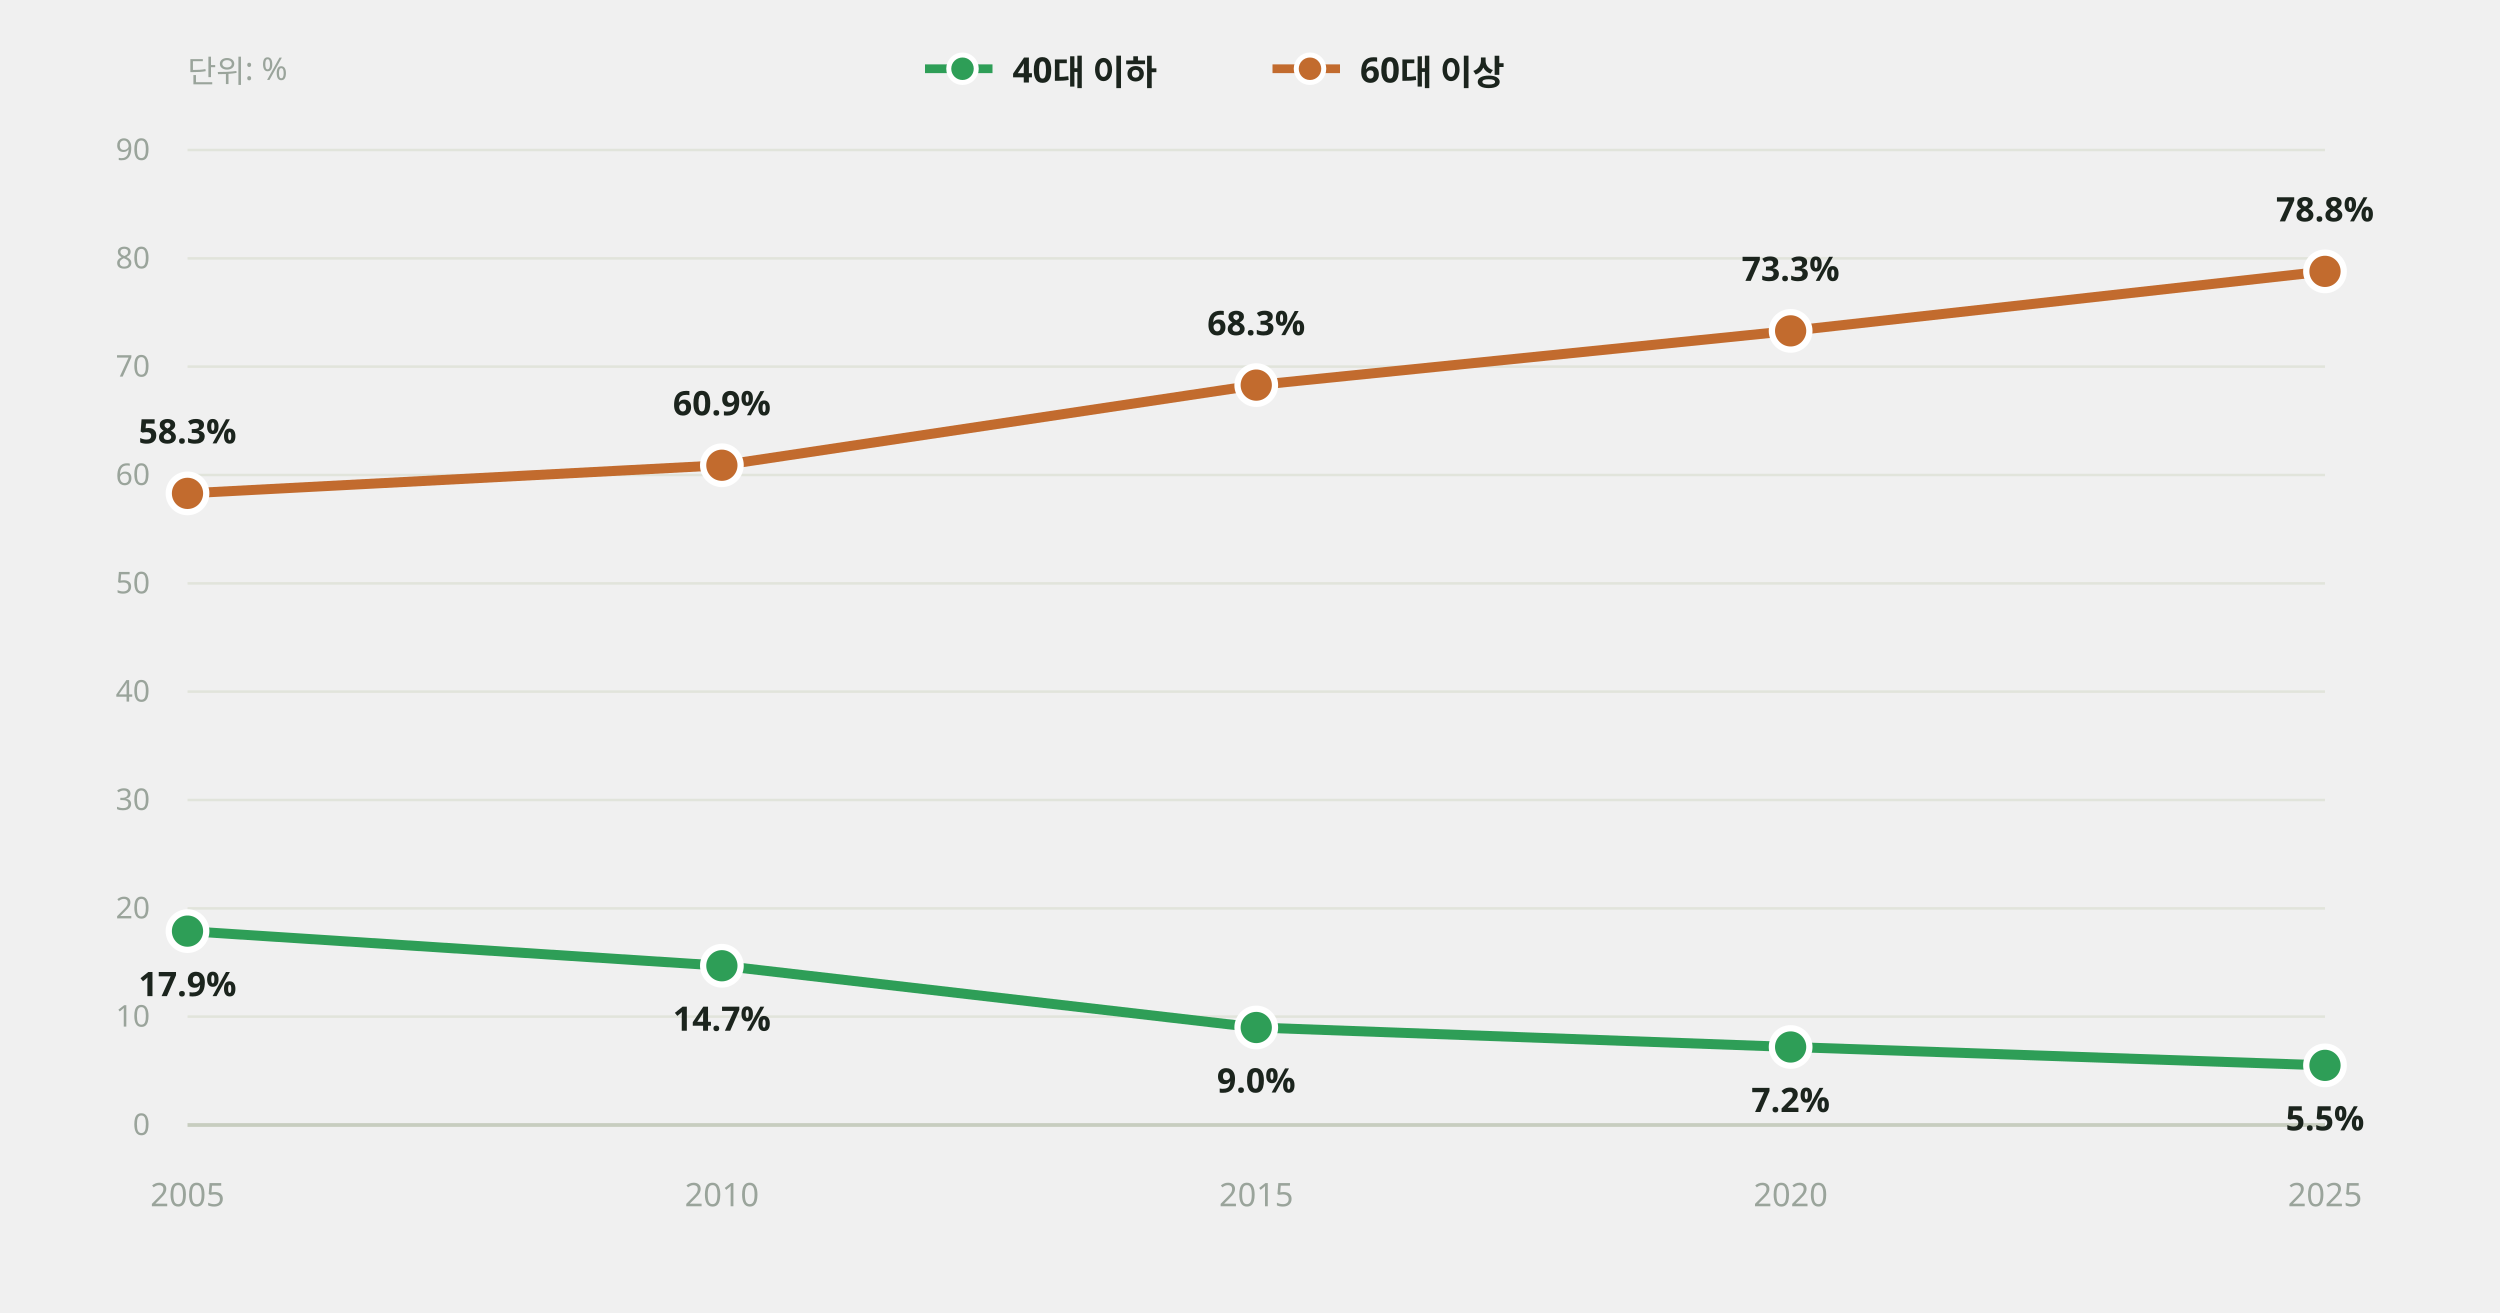
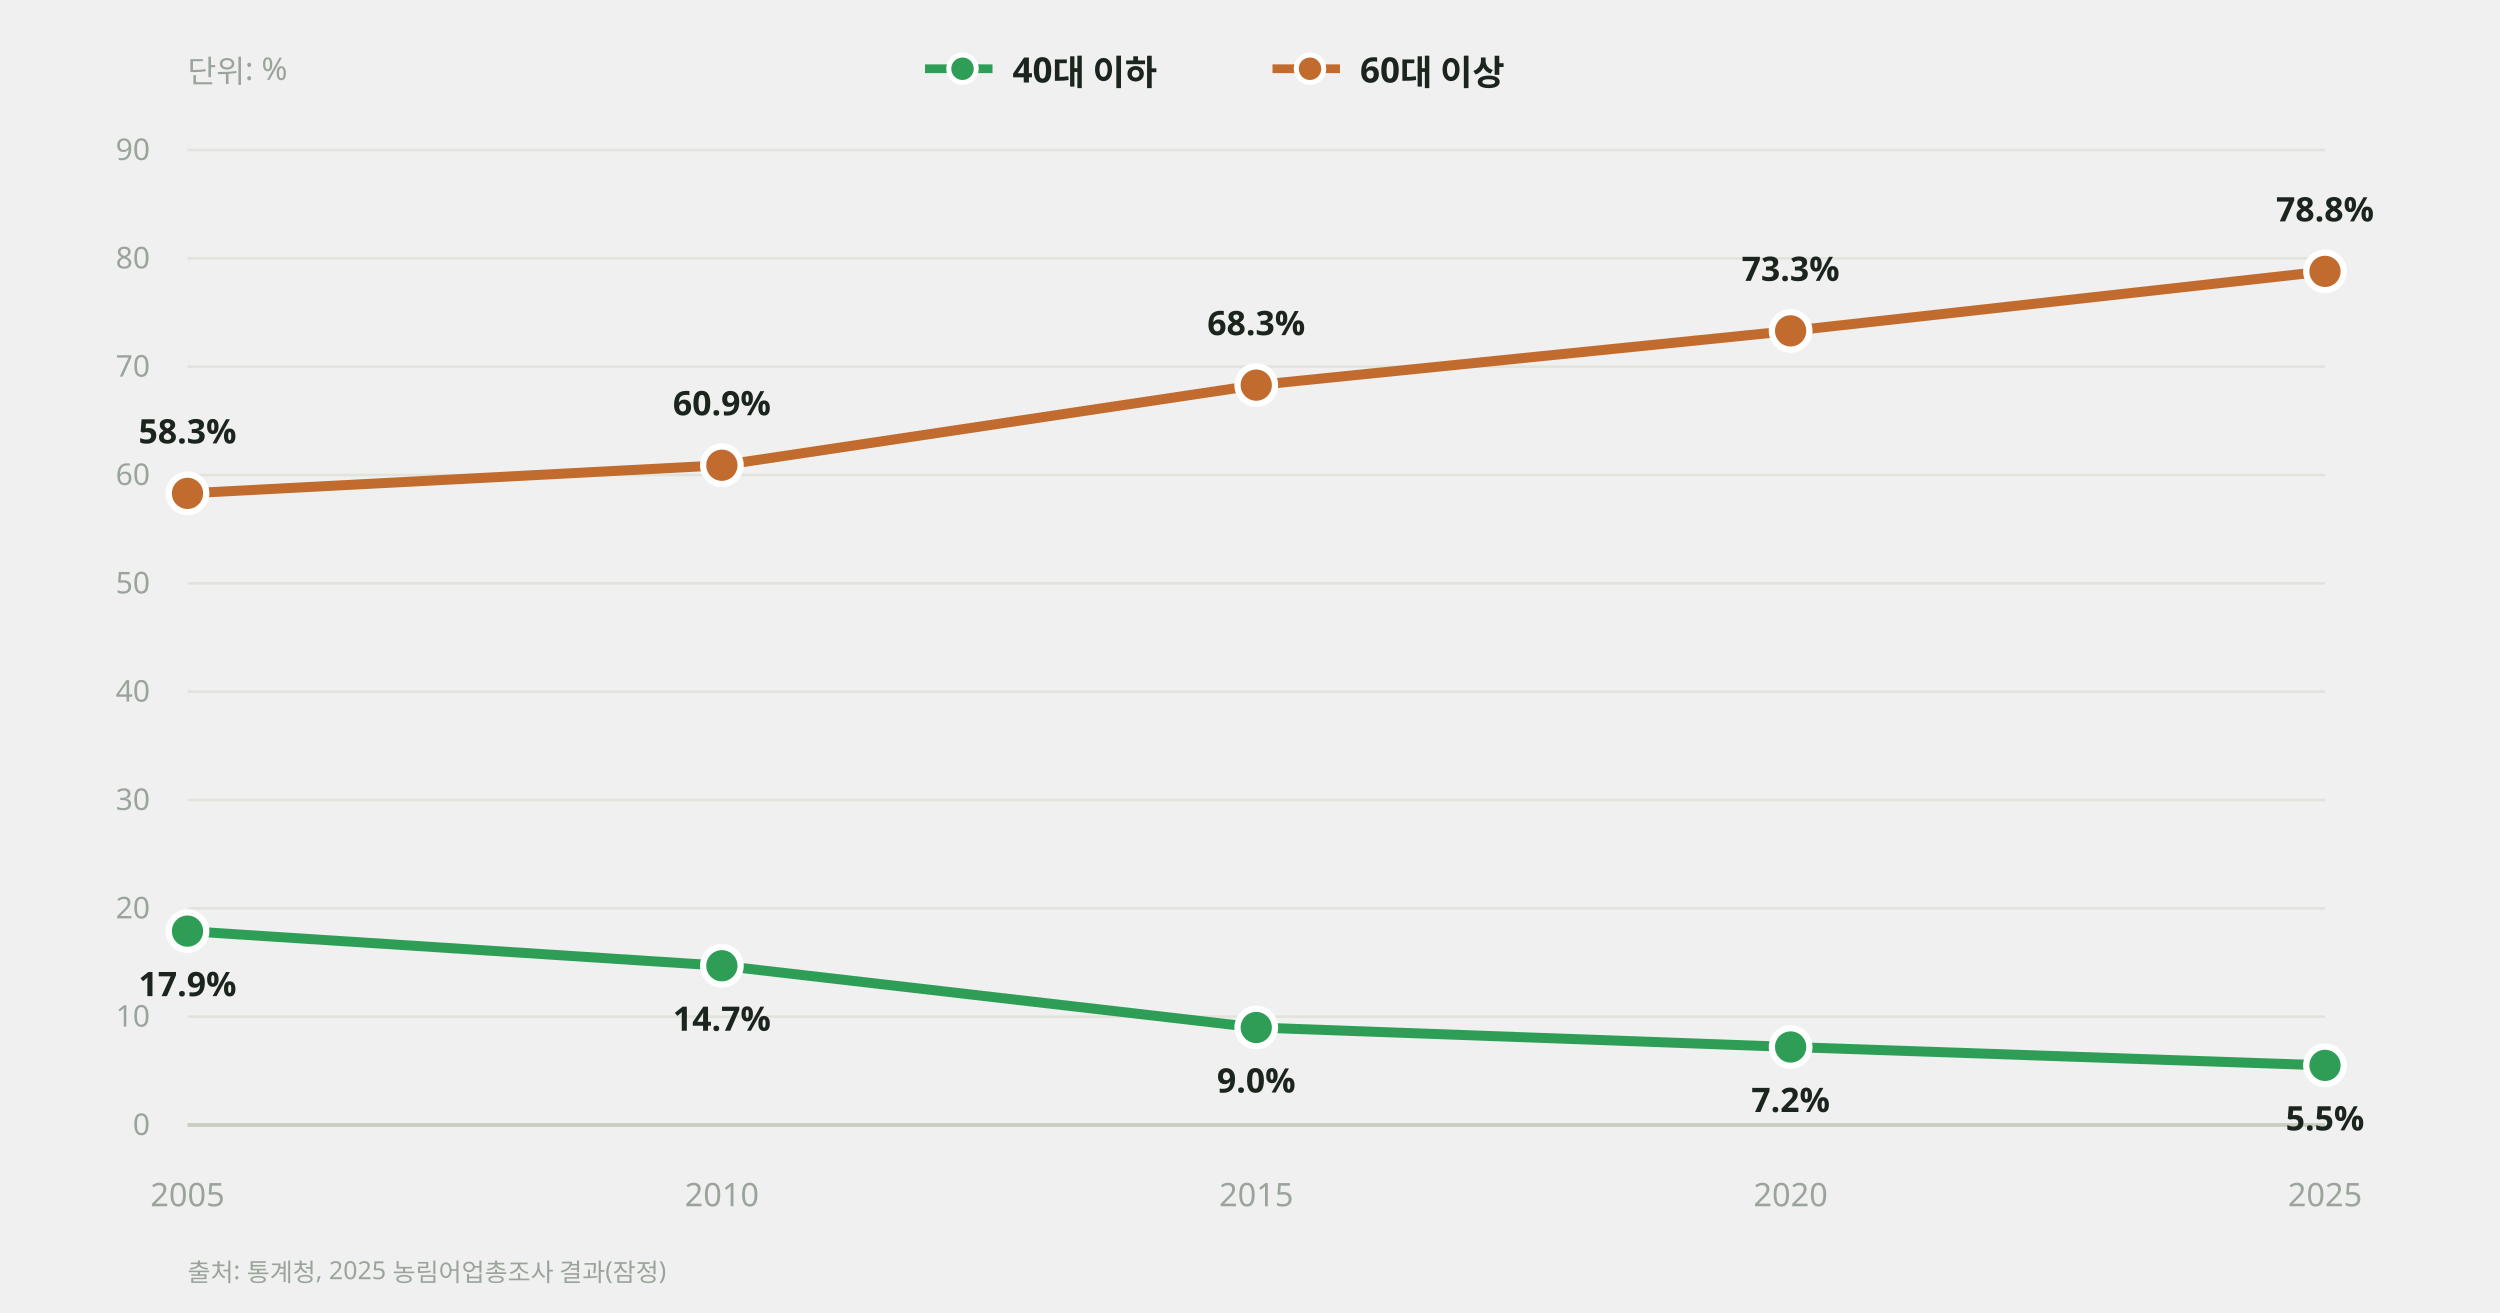
<svg xmlns="http://www.w3.org/2000/svg" viewBox="0 0 2000 1050" role="img" aria-labelledby="chart-title chart-desc">
  <g font-family="Pretendard, 'Noto Sans KR', 'Malgun Gothic', sans-serif">
    <text x="150" y="66" font-size="25" font-weight="400" fill="#9AA49B">단위: %</text>
    <g transform="translate(740 37)">
      <line x1="0" y1="18" x2="54" y2="18" stroke="#2E9E57" stroke-width="7" />
      <circle cx="30" cy="18" r="11" fill="#2E9E57" stroke="#FFFFFF" stroke-width="4" />
      <text x="70" y="29" font-size="28" font-weight="600" fill="#1B241D">40대 이하</text>
    </g>
    <g transform="translate(1018 37)">
      <line x1="0" y1="18" x2="54" y2="18" stroke="#C26B2E" stroke-width="7" />
      <circle cx="30" cy="18" r="11" fill="#C26B2E" stroke="#FFFFFF" stroke-width="4" />
      <text x="70" y="29" font-size="28" font-weight="600" fill="#1B241D">60대 이상</text>
    </g>
    <g stroke="#E1E4DB" stroke-width="2">
      <line x1="150" y1="120" x2="1860" y2="120" />
      <line x1="150" y1="206.7" x2="1860" y2="206.7" />
      <line x1="150" y1="293.3" x2="1860" y2="293.3" />
      <line x1="150" y1="380" x2="1860" y2="380" />
      <line x1="150" y1="466.7" x2="1860" y2="466.7" />
      <line x1="150" y1="553.3" x2="1860" y2="553.3" />
      <line x1="150" y1="640" x2="1860" y2="640" />
      <line x1="150" y1="726.7" x2="1860" y2="726.7" />
      <line x1="150" y1="813.3" x2="1860" y2="813.3" />
    </g>
    <line x1="150" y1="900" x2="1860" y2="900" stroke="#C7CDBF" stroke-width="3" />
    <g font-size="24" font-weight="400" fill="#9AA49B" text-anchor="end">
      <text x="120" y="128">90</text>
      <text x="120" y="214.7">80</text>
      <text x="120" y="301.3">70</text>
      <text x="120" y="388">60</text>
      <text x="120" y="474.7">50</text>
      <text x="120" y="561.3">40</text>
      <text x="120" y="648">30</text>
      <text x="120" y="734.7">20</text>
      <text x="120" y="821.3">10</text>
      <text x="120" y="908">0</text>
    </g>
    <g font-size="26" font-weight="400" fill="#9AA49B" text-anchor="middle">
      <text x="150" y="965">2005</text>
      <text x="577.5" y="965">2010</text>
      <text x="1005" y="965">2015</text>
      <text x="1432.5" y="965">2020</text>
      <text x="1860" y="965">2025</text>
    </g>
+     <text x="150" y="1025" font-size="20" font-weight="400" fill="#9AA49B">출처: 통계청, 2025 농림어업총조사 결과(잠정)</text>
    <polyline points="150,394.7 577.5,372.2 1005,308.1 1432.5,264.7 1860,217.1" fill="none" stroke="#C26B2E" stroke-width="8" stroke-linecap="round" stroke-linejoin="round" />
    <g fill="#C26B2E" stroke="#FFFFFF" stroke-width="5">
      <circle cx="150" cy="394.7" r="15" />
      <circle cx="577.5" cy="372.2" r="15" />
      <circle cx="1005" cy="308.1" r="15" />
      <circle cx="1432.5" cy="264.7" r="15" />
      <circle cx="1860" cy="217.1" r="15" />
    </g>
    <g font-size="27" font-weight="600" fill="#1B241D" text-anchor="middle">
      <text x="150" y="354.7">58.3%</text>
      <text x="577.5" y="332.2">60.9%</text>
      <text x="1005" y="268.1">68.3%</text>
      <text x="1432.5" y="224.7">73.3%</text>
      <text x="1860" y="177.1">78.8%</text>
    </g>
    <polyline points="150,744.9 577.5,772.6 1005,822 1432.5,837.6 1860,852.3" fill="none" stroke="#2E9E57" stroke-width="8" stroke-linecap="round" stroke-linejoin="round" />
    <g fill="#2E9E57" stroke="#FFFFFF" stroke-width="5">
      <circle cx="150" cy="744.9" r="15" />
      <circle cx="577.5" cy="772.6" r="15" />
      <circle cx="1005" cy="822" r="15" />
      <circle cx="1432.5" cy="837.6" r="15" />
      <circle cx="1860" cy="852.3" r="15" />
    </g>
    <g font-size="27" font-weight="600" fill="#1B241D" text-anchor="middle">
      <text x="150" y="796.9">17.9%</text>
      <text x="577.5" y="824.6">14.7%</text>
      <text x="1005" y="874">9.0%</text>
      <text x="1432.5" y="889.6">7.2%</text>
      <text x="1860" y="904.3">5.5%</text>
    </g>
  </g>
</svg>
